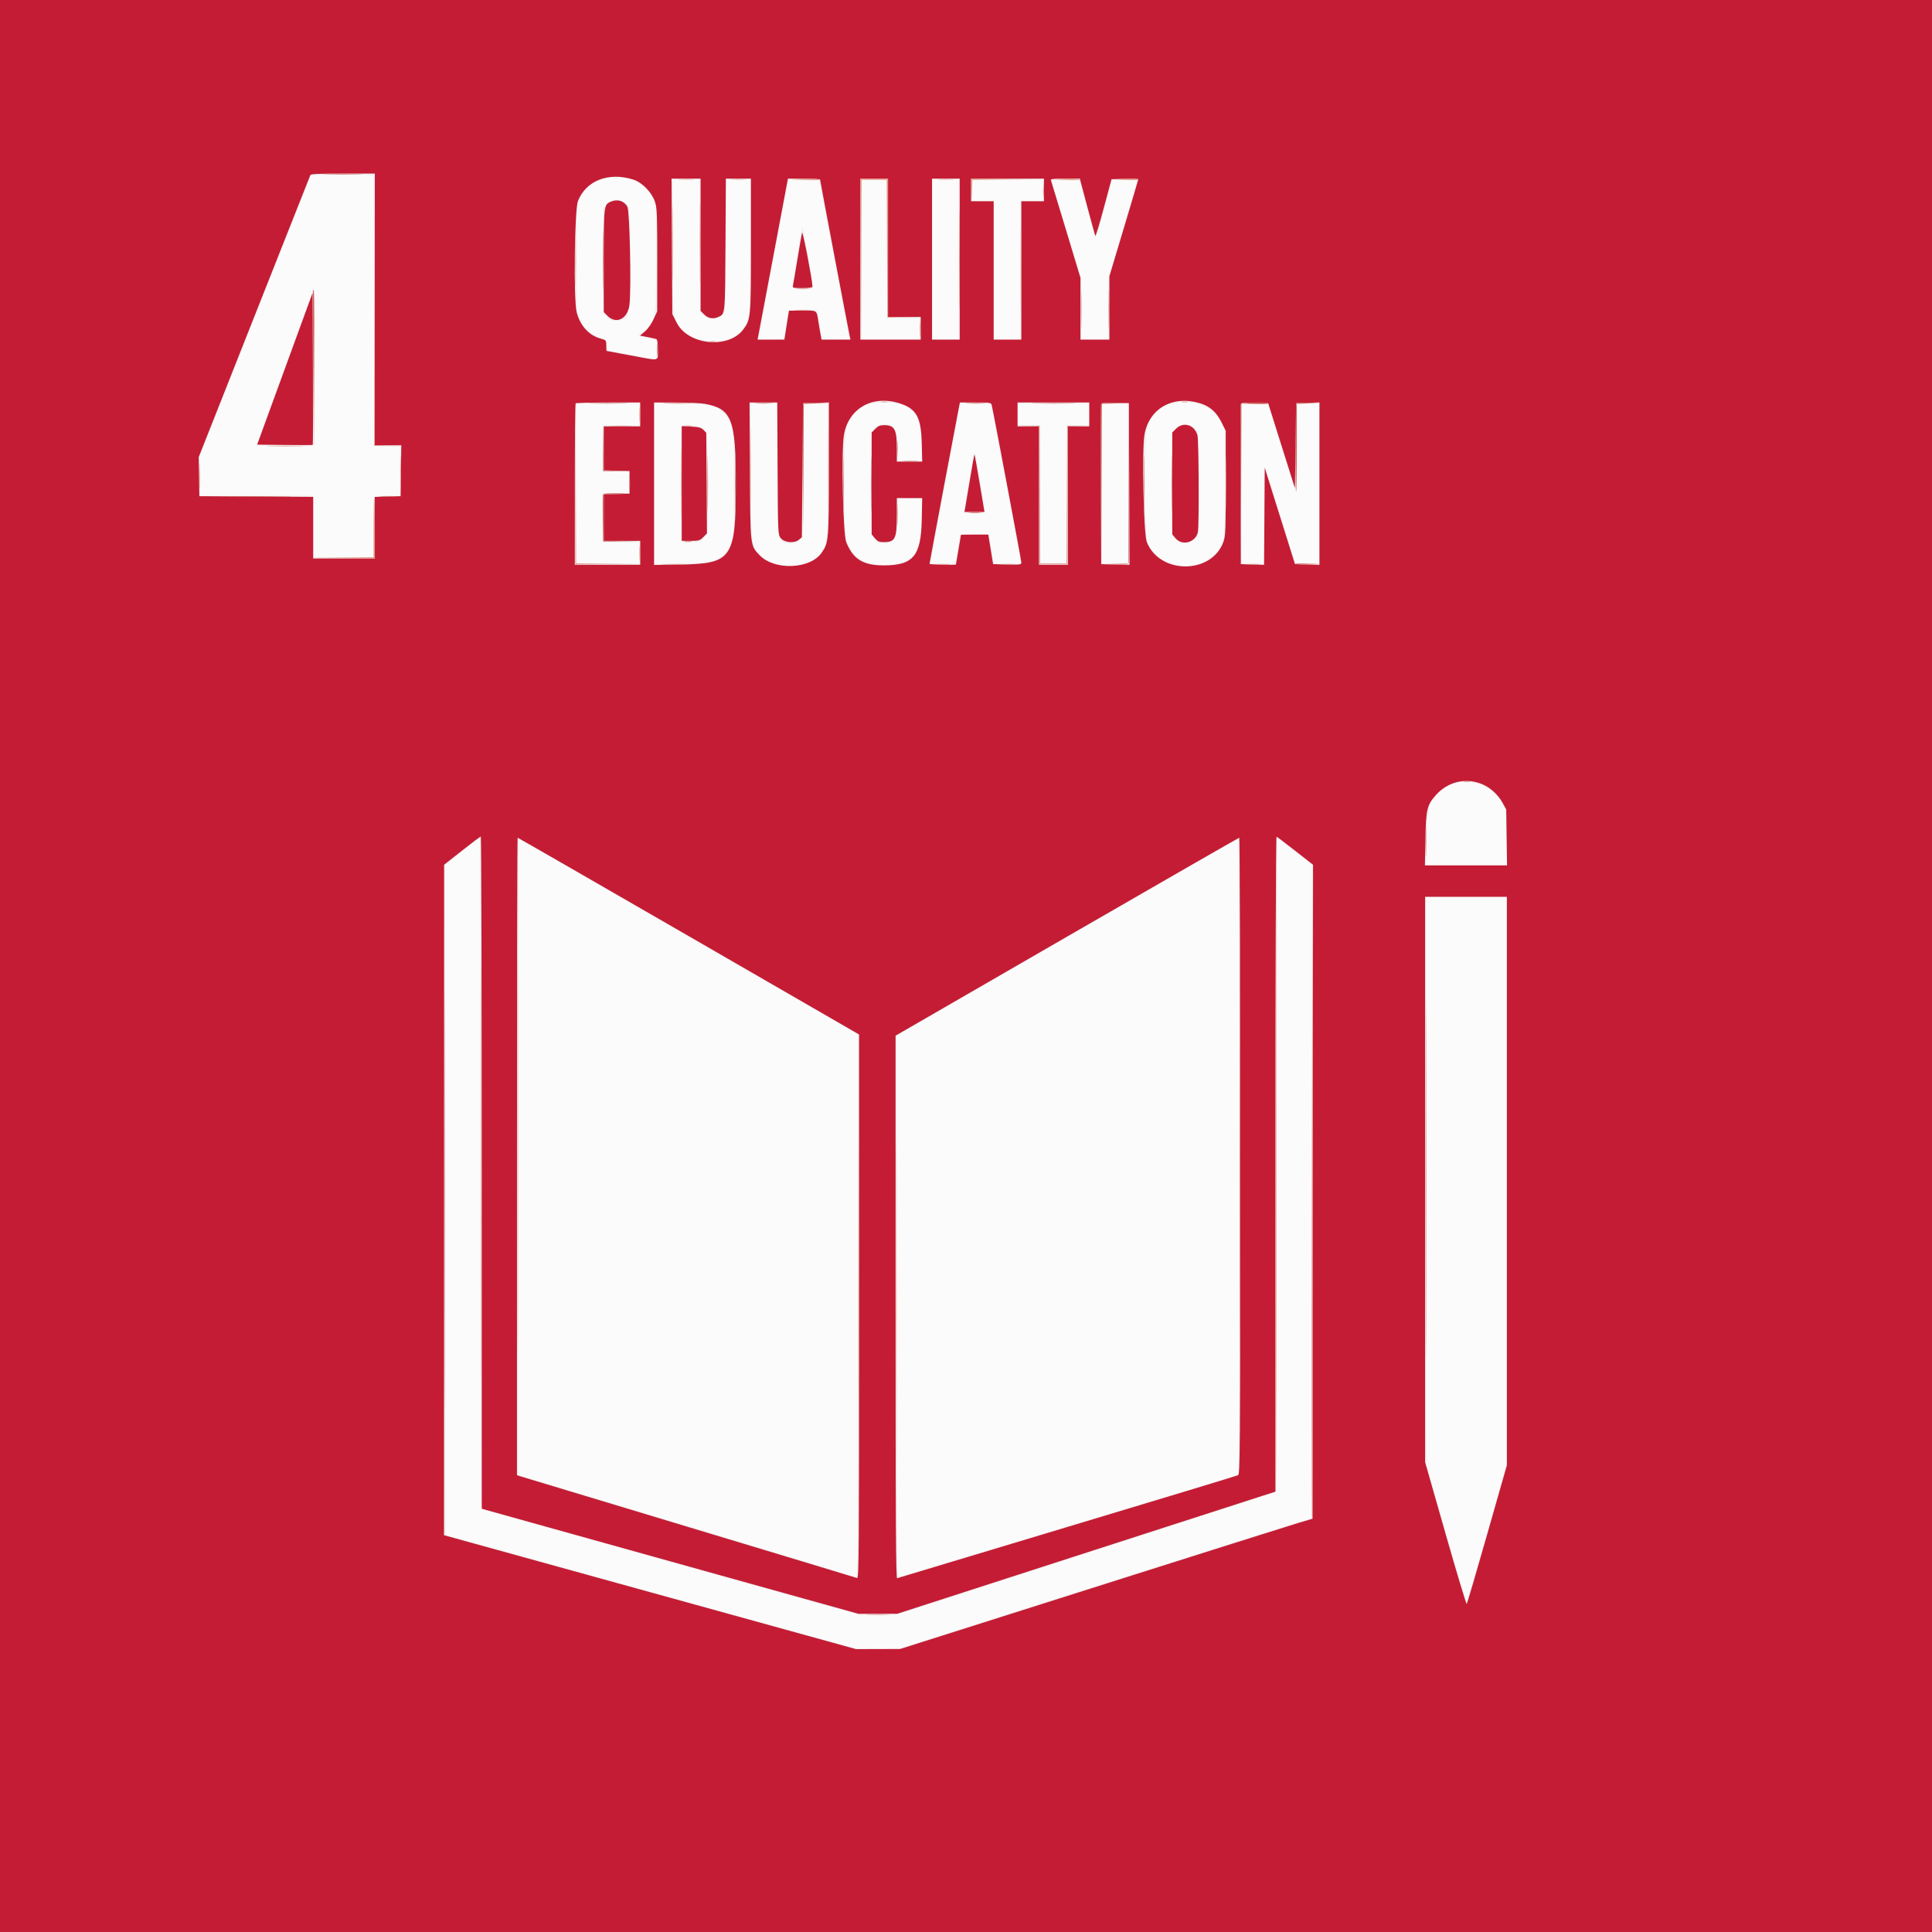
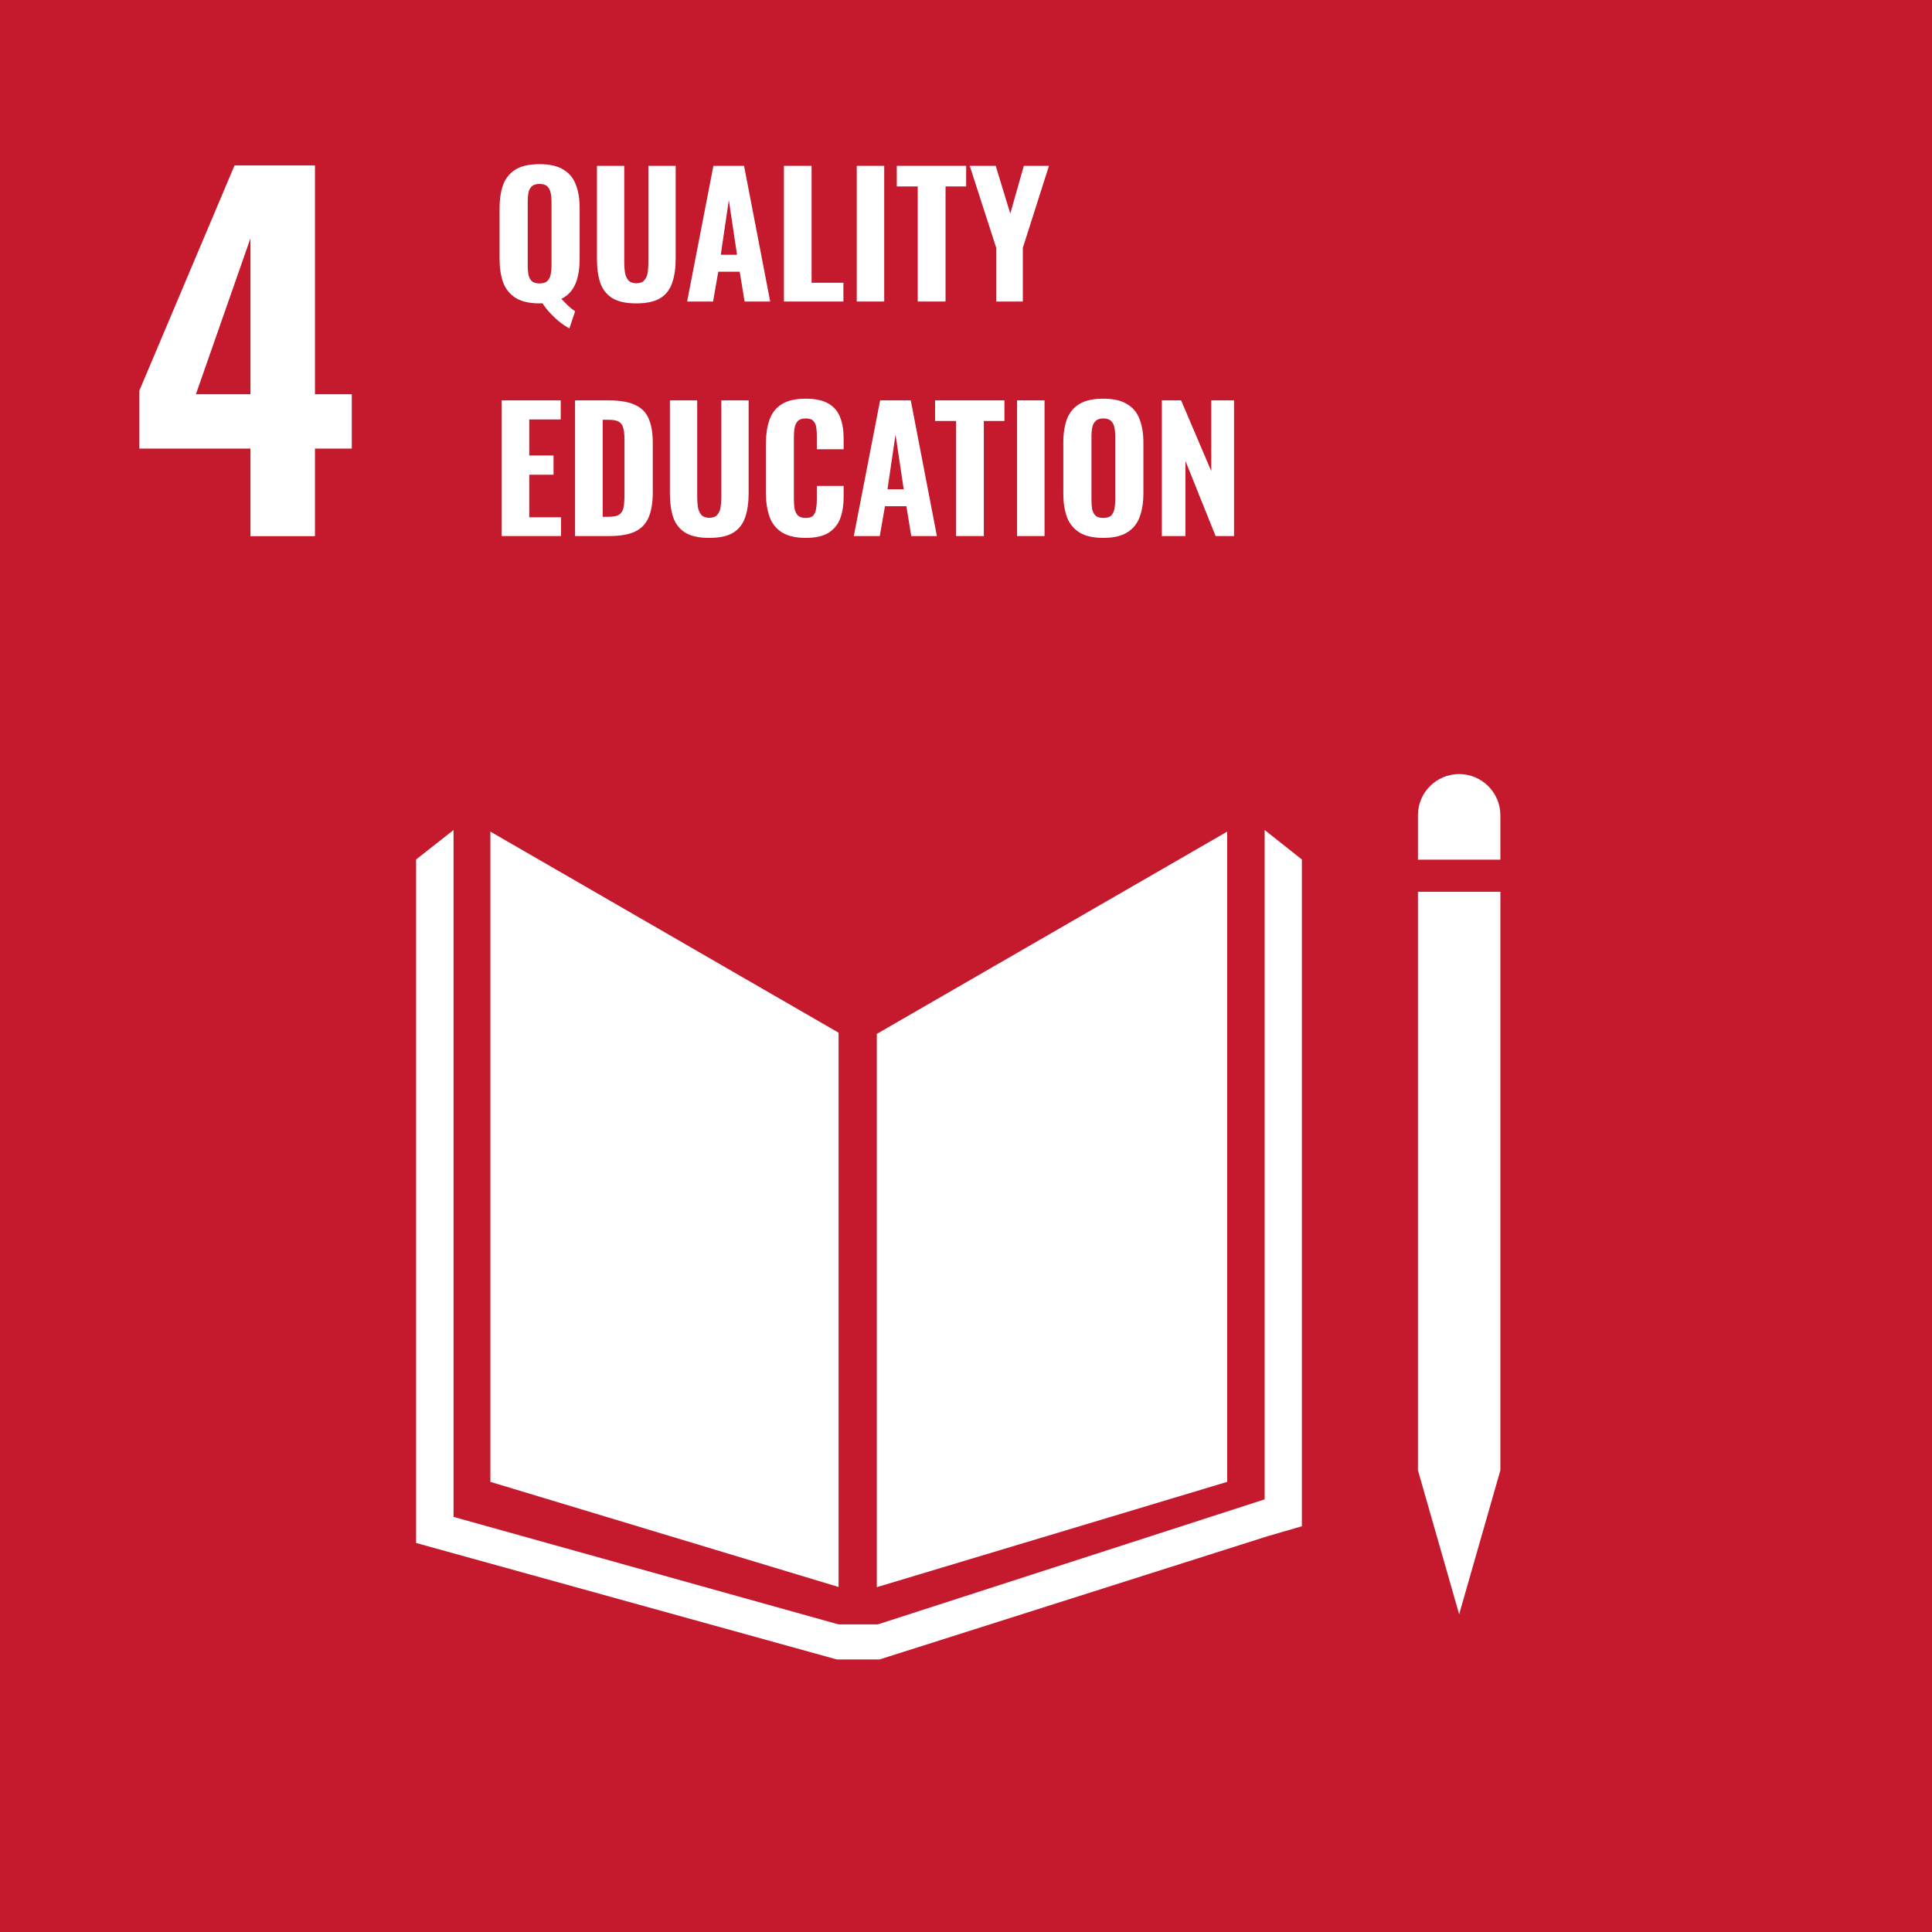
- <svg xmlns="http://www.w3.org/2000/svg" id="svg" version="1.1" width="400" height="400" viewBox="0, 0, 400,400">
-   <g id="svgg">
-     <path id="path0" d="M52.902 65.299 L 41.397 94.401 41.402 98.503 L 41.406 102.604 53.125 102.604 L 64.844 102.604 64.844 108.984 L 64.844 115.365 71.089 115.365 L 77.334 115.365 77.404 109.049 L 77.474 102.734 80.143 102.660 L 82.813 102.586 82.813 97.526 L 82.813 92.466 80.143 92.392 L 77.474 92.318 77.408 64.258 L 77.341 36.198 70.875 36.198 L 64.408 36.198 52.902 65.299 M124.788 37.125 C 122.573 37.722,121.259 38.793,120.263 40.817 L 119.401 42.567 119.401 53.640 L 119.401 64.714 120.023 66.091 C 120.791 67.790,122.581 69.418,124.195 69.887 C 125.347 70.221,125.395 70.276,125.521 71.377 L 125.651 72.519 130.729 73.453 L 135.807 74.386 135.884 72.448 C 135.975 70.154,136.130 70.380,134.223 70.028 C 131.871 69.593,131.834 69.569,132.697 69.034 C 135.701 67.173,135.807 66.647,135.807 53.640 L 135.807 42.567 134.946 40.817 C 133.274 37.421,129.196 35.939,124.788 37.125 M139.323 50.734 C 139.323 65.515,139.349 65.807,140.864 67.898 C 142.959 70.790,149.429 71.541,152.579 69.259 C 155.223 67.344,155.457 65.767,155.464 49.805 L 155.469 37.240 152.871 37.240 L 150.274 37.240 150.202 50.906 L 150.130 64.572 149.408 65.294 C 148.835 65.867,148.447 66.016,147.526 66.016 C 146.606 66.016,146.217 65.867,145.644 65.294 L 144.922 64.572 144.850 50.906 L 144.778 37.240 142.051 37.240 L 139.323 37.240 139.323 50.734 M163.156 37.818 C 163.079 38.144,161.729 45.267,160.156 53.646 C 158.582 62.025,157.226 69.202,157.142 69.596 L 156.990 70.313 159.615 70.313 C 161.058 70.313,162.240 70.225,162.240 70.117 C 162.242 69.862,162.991 65.408,163.160 64.648 C 163.320 63.933,168.893 63.713,169.161 64.411 C 169.234 64.603,169.498 65.980,169.746 67.471 L 170.198 70.182 172.990 70.256 C 175.129 70.313,175.780 70.252,175.776 69.996 C 175.773 69.812,174.387 62.396,172.696 53.516 L 169.622 37.370 166.459 37.297 C 163.352 37.225,163.293 37.234,163.156 37.818 M178.385 53.776 L 178.385 70.313 184.375 70.313 L 190.365 70.313 190.365 68.107 L 190.365 65.901 187.044 65.828 L 183.724 65.755 183.657 51.497 L 183.589 37.240 180.987 37.240 L 178.385 37.240 178.385 53.776 M192.969 53.776 L 192.969 70.313 195.703 70.313 L 198.438 70.313 198.438 53.776 L 198.438 37.240 195.703 37.240 L 192.969 37.240 192.969 53.776 M201.302 39.453 L 201.302 41.667 203.516 41.667 L 205.729 41.667 205.729 55.990 L 205.729 70.313 208.464 70.313 L 211.198 70.313 211.198 55.990 L 211.198 41.667 213.542 41.667 L 215.885 41.667 215.885 39.453 L 215.885 37.240 208.594 37.240 L 201.302 37.240 201.302 39.453 M217.782 37.577 C 217.857 37.772,219.277 42.422,220.938 47.911 L 223.958 57.891 223.958 64.102 L 223.958 70.313 226.693 70.313 L 229.427 70.313 229.427 63.926 L 229.427 57.540 232.422 47.565 C 234.069 42.079,235.417 37.512,235.417 37.415 C 235.417 37.319,234.259 37.240,232.845 37.240 L 230.273 37.240 229.477 40.169 C 227.324 48.096,226.873 49.579,226.729 49.219 C 226.643 49.004,225.883 46.250,225.040 43.099 L 223.508 37.370 220.577 37.296 C 218.189 37.236,217.671 37.288,217.782 37.577 M129.574 42.204 L 130.339 43.002 130.412 53.529 C 130.498 65.811,130.365 66.410,127.552 66.405 C 124.885 66.401,124.693 65.486,124.790 53.207 L 124.870 43.002 125.635 42.204 C 126.734 41.057,128.474 41.057,129.574 42.204 M168.315 59.701 C 168.000 60.230,164.063 59.908,164.063 59.353 C 164.063 58.754,165.789 48.173,166.056 47.135 C 166.165 46.713,166.611 48.768,167.327 52.995 C 167.934 56.576,168.378 59.593,168.315 59.701 M64.985 92.122 C 64.727 92.797,53.033 92.568,53.209 91.893 C 53.289 91.587,55.969 84.177,59.164 75.425 L 64.974 59.513 65.041 75.655 C 65.079 84.533,65.053 91.943,64.985 92.122 M179.441 83.770 C 177.807 84.366,175.973 86.285,175.363 88.036 C 174.632 90.136,174.608 110.059,175.334 112.138 C 176.611 115.794,180.105 117.570,184.734 116.913 C 189.342 116.260,190.619 114.255,190.822 107.357 L 190.947 103.125 188.442 103.125 L 185.938 103.125 185.936 106.315 C 185.934 111.120,185.295 112.500,183.073 112.500 C 180.332 112.500,180.160 111.710,180.258 99.563 C 180.349 88.340,180.333 88.429,182.389 87.908 C 184.795 87.298,185.764 88.555,185.898 92.462 L 185.995 95.313 188.440 95.313 L 190.885 95.313 190.885 92.886 C 190.885 87.701,189.931 85.364,187.240 83.961 C 185.954 83.290,181.082 83.171,179.441 83.770 M242.448 83.577 C 240.052 84.308,238.351 85.900,237.567 88.143 C 236.869 90.140,236.875 110.136,237.574 112.138 C 239.857 118.677,250.526 118.819,253.023 112.345 C 253.478 111.164,253.516 110.232,253.516 100.000 L 253.516 88.932 252.893 87.555 C 251.375 84.196,246.501 82.339,242.448 83.577 M119.271 100.130 L 119.271 116.667 125.781 116.667 L 132.292 116.667 132.292 114.453 L 132.292 112.240 128.516 112.240 L 124.740 112.240 124.740 107.161 L 124.740 102.083 127.474 102.083 L 130.208 102.083 130.208 99.870 L 130.208 97.656 127.474 97.656 L 124.740 97.656 124.740 92.839 L 124.740 88.021 128.516 88.021 L 132.292 88.021 132.292 85.807 L 132.292 83.594 125.781 83.594 L 119.271 83.594 119.271 100.130 M135.417 100.126 L 135.417 116.703 141.081 116.620 C 148.402 116.512,149.609 116.024,151.276 112.500 L 151.953 111.068 151.953 100.130 C 151.953 87.776,151.941 87.694,149.789 85.597 C 148.035 83.888,147.412 83.748,141.081 83.644 L 135.417 83.550 135.417 100.126 M155.469 97.224 C 155.469 111.807,155.507 112.295,156.793 114.172 C 159.227 117.723,166.816 118.098,169.634 114.806 C 171.340 112.812,171.354 112.670,171.354 97.366 L 171.354 83.594 168.880 83.594 L 166.406 83.594 166.406 96.901 C 166.406 112.429,166.394 112.500,163.677 112.500 C 160.908 112.500,160.938 112.667,160.938 97.018 L 160.938 83.594 158.203 83.594 L 155.469 83.594 155.469 97.224 M195.761 99.936 C 194.074 108.923,192.697 116.364,192.701 116.471 C 192.705 116.579,193.859 116.667,195.265 116.667 L 197.821 116.667 198.292 113.664 L 198.763 110.661 201.783 110.734 L 204.804 110.807 204.977 111.849 C 205.072 112.422,205.290 113.740,205.463 114.779 L 205.776 116.667 208.635 116.667 C 211.235 116.667,211.481 116.625,211.359 116.211 C 211.207 115.696,205.208 84.065,205.208 83.778 C 205.208 83.677,203.773 83.594,202.018 83.594 L 198.828 83.595 195.761 99.936 M210.677 85.807 L 210.677 88.021 213.021 88.021 L 215.365 88.021 215.365 102.344 L 215.365 116.667 218.099 116.667 L 220.833 116.667 220.833 102.344 L 220.833 88.021 223.177 88.021 L 225.521 88.021 225.521 85.807 L 225.521 83.594 218.099 83.594 L 210.677 83.594 210.677 85.807 M228.125 100.130 L 228.125 116.667 230.859 116.667 L 233.594 116.667 233.594 100.130 L 233.594 83.594 230.859 83.594 L 228.125 83.594 228.125 100.130 M257.031 100.130 L 257.031 116.667 259.372 116.667 L 261.713 116.667 261.781 106.523 L 261.849 96.380 263.785 102.552 C 264.849 105.947,266.289 110.511,266.984 112.695 L 268.247 116.667 270.712 116.667 L 273.177 116.667 273.177 100.130 L 273.177 83.594 270.833 83.594 L 268.490 83.594 268.490 92.882 C 268.490 97.990,268.432 102.113,268.362 102.043 C 268.247 101.927,262.500 83.944,262.500 83.698 C 262.500 83.641,261.270 83.594,259.766 83.594 L 257.031 83.594 257.031 100.130 M247.370 88.658 L 248.047 89.335 248.047 100.157 L 248.047 110.980 247.196 111.740 C 245.682 113.094,243.586 112.636,242.811 110.782 C 242.206 109.333,242.287 90.557,242.904 89.327 C 243.760 87.620,245.997 87.285,247.370 88.658 M144.940 88.402 C 146.566 89.082,146.615 89.420,146.615 100.130 C 146.615 112.131,146.535 112.373,142.633 112.187 L 141.016 112.109 140.948 100.391 C 140.910 93.945,140.936 88.525,141.005 88.346 C 141.180 87.890,143.804 87.927,144.940 88.402 M202.981 99.789 C 203.490 102.895,203.906 105.619,203.906 105.843 C 203.906 106.180,203.523 106.250,201.664 106.250 C 199.473 106.250,199.426 106.237,199.559 105.664 C 199.635 105.342,200.138 102.392,200.678 99.110 C 201.310 95.266,201.730 93.320,201.858 93.641 C 201.967 93.916,202.472 96.682,202.981 99.789 M300.104 162.603 C 296.299 164.375,295.466 166.289,295.359 173.503 L 295.276 179.167 303.650 179.167 L 312.024 179.167 311.936 173.633 C 311.850 168.182,311.838 168.077,311.120 166.614 C 309.151 162.606,304.071 160.756,300.104 162.603 M95.775 176.220 L 92.200 179.036 92.259 248.417 L 92.318 317.797 134.896 329.592 L 177.474 341.388 181.674 341.397 L 185.874 341.406 224.773 329.056 C 246.167 322.264,265.430 316.183,267.578 315.542 L 271.484 314.378 271.540 246.707 L 271.595 179.036 268.024 176.229 L 264.453 173.422 264.323 241.174 L 264.193 308.926 224.870 321.642 L 185.547 334.357 181.793 334.366 L 178.039 334.375 139.215 323.536 C 117.861 317.575,100.186 312.590,99.935 312.460 C 99.504 312.234,99.477 308.586,99.415 242.813 L 99.349 173.404 95.775 176.220 M107.292 239.509 L 107.292 305.363 142.122 315.868 C 161.279 321.646,177.100 326.428,177.279 326.495 C 177.538 326.593,177.604 315.268,177.604 270.405 L 177.604 214.192 142.664 194.010 C 123.446 182.910,107.626 173.789,107.507 173.741 C 107.389 173.694,107.292 203.289,107.292 239.509 M220.898 194.081 L 185.677 214.438 185.677 270.528 C 185.677 315.287,185.743 326.595,186.003 326.504 C 186.182 326.442,202.117 321.654,221.416 315.865 L 256.503 305.339 256.507 239.518 C 256.509 203.317,256.423 173.704,256.315 173.711 C 256.208 173.718,240.270 182.885,220.898 194.081 M295.318 244.466 L 295.324 303.255 299.445 317.554 C 301.711 325.418,303.627 331.746,303.704 331.616 C 303.780 331.486,305.673 324.965,307.911 317.125 L 311.979 302.870 311.979 244.274 L 311.979 185.677 303.646 185.677 L 295.313 185.677 295.318 244.466 " stroke="none" fill="#fbfbfb" fill-rule="evenodd" />
-     <path id="path1" d="M0.000 200.000 L 0.000 400.000 200.000 400.000 L 400.000 400.000 400.000 200.000 L 400.000 0.000 200.000 0.000 L 0.000 0.000 0.000 200.000 M77.604 64.063 L 77.604 92.188 80.344 92.188 L 83.084 92.188 83.013 97.461 L 82.943 102.734 80.273 102.809 L 77.604 102.883 77.604 109.254 L 77.604 115.625 71.224 115.625 L 64.844 115.625 64.844 109.247 L 64.844 102.870 53.060 102.802 L 41.276 102.734 41.205 98.692 L 41.133 94.649 52.623 65.619 C 58.942 49.652,64.173 36.442,64.246 36.263 C 64.347 36.015,65.946 35.938,70.991 35.938 L 77.604 35.938 77.604 64.063 M131.111 37.172 C 132.898 37.735,134.907 39.763,135.572 41.675 C 136.028 42.985,136.068 43.953,136.068 53.776 L 136.068 64.453 135.309 66.097 C 134.855 67.080,134.139 68.092,133.530 68.614 L 132.511 69.486 134.029 69.784 C 134.864 69.949,135.693 70.131,135.872 70.189 C 136.097 70.263,136.198 70.945,136.198 72.388 C 136.198 74.892,136.813 74.765,130.469 73.568 C 127.819 73.067,125.622 72.658,125.586 72.657 C 125.550 72.657,125.521 72.153,125.521 71.538 C 125.521 70.443,125.498 70.415,124.413 70.124 C 121.949 69.465,120.115 67.461,119.395 64.643 C 118.722 62.008,118.944 43.371,119.671 41.567 C 121.363 37.362,126.031 35.569,131.111 37.172 M145.052 50.671 L 145.052 64.363 145.813 65.124 C 146.629 65.940,147.663 66.109,148.765 65.606 C 150.149 64.976,150.124 65.234,150.206 50.586 L 150.282 36.979 152.875 36.979 L 155.469 36.979 155.469 50.734 C 155.469 65.800,155.445 66.063,153.928 68.158 C 150.916 72.316,142.490 71.502,140.107 66.823 L 139.193 65.028 139.115 51.003 L 139.037 36.979 142.045 36.979 L 145.052 36.979 145.052 50.671 M169.792 37.189 C 169.792 37.393,175.617 68.158,175.928 69.596 L 176.083 70.313 173.088 70.313 L 170.093 70.313 169.951 69.596 C 169.873 69.202,169.685 68.118,169.534 67.188 C 169.017 64.006,169.390 64.323,166.172 64.323 L 163.344 64.323 162.874 67.318 L 162.404 70.313 159.624 70.313 L 156.844 70.313 157.425 67.253 C 157.745 65.570,159.160 58.070,160.569 50.586 L 163.132 36.979 166.462 36.979 C 168.293 36.979,169.792 37.074,169.792 37.189 M183.854 51.302 L 183.854 65.625 187.240 65.625 L 190.625 65.625 190.625 67.969 L 190.625 70.313 184.375 70.313 L 178.125 70.313 178.125 53.646 L 178.125 36.979 180.990 36.979 L 183.854 36.979 183.854 51.302 M198.698 53.646 L 198.698 70.313 195.833 70.313 L 192.969 70.313 192.969 53.646 L 192.969 36.979 195.833 36.979 L 198.698 36.979 198.698 53.646 M216.146 39.323 L 216.146 41.667 213.802 41.667 L 211.458 41.667 211.458 55.990 L 211.458 70.313 208.594 70.313 L 205.729 70.313 205.729 55.990 L 205.729 41.667 203.385 41.667 L 201.042 41.667 201.042 39.323 L 201.042 36.979 208.594 36.979 L 216.146 36.979 216.146 39.323 M225.106 42.774 C 225.953 45.960,226.706 48.678,226.781 48.814 C 226.855 48.949,227.639 46.371,228.522 43.085 L 230.127 37.109 232.902 37.035 C 234.428 36.995,235.677 37.027,235.677 37.107 C 235.677 37.187,234.329 41.741,232.682 47.227 L 229.688 57.201 229.688 63.757 L 229.688 70.313 226.693 70.313 L 223.698 70.313 223.698 63.921 L 223.698 57.529 220.693 47.580 C 219.040 42.107,217.637 37.484,217.576 37.305 C 217.491 37.056,218.189 36.979,220.516 36.979 L 223.568 36.980 225.106 42.774 M126.426 41.770 C 125.026 42.380,125.000 42.601,125.000 54.069 L 125.000 64.623 125.761 65.385 C 127.618 67.241,130.019 65.989,130.333 63.001 C 130.718 59.327,130.376 43.688,129.891 42.802 C 129.217 41.571,127.830 41.158,126.426 41.770 M166.057 48.177 C 165.965 48.535,165.536 50.996,165.104 53.646 C 164.672 56.296,164.259 58.727,164.186 59.049 C 164.056 59.619,164.109 59.635,166.141 59.635 C 167.647 59.635,168.225 59.545,168.213 59.310 C 168.131 57.666,166.191 47.652,166.057 48.177 M58.978 76.358 L 53.242 92.057 58.951 92.127 C 62.091 92.166,64.702 92.155,64.754 92.104 C 64.806 92.052,64.818 84.956,64.781 76.334 L 64.714 60.659 58.978 76.358 M186.052 83.446 C 189.704 84.545,190.704 86.275,190.839 91.732 L 190.933 95.573 188.305 95.573 L 185.677 95.573 185.677 92.855 C 185.677 88.908,185.219 88.045,183.118 88.029 C 182.214 88.022,181.841 88.171,181.230 88.782 L 180.469 89.543 180.469 100.090 L 180.469 110.637 181.143 111.438 C 181.711 112.113,182.001 112.240,182.983 112.240 C 185.343 112.240,185.677 111.540,185.677 106.602 L 185.677 103.125 188.303 103.125 L 190.928 103.125 190.841 107.617 C 190.694 115.132,189.083 117.057,182.943 117.057 C 178.681 117.057,176.607 115.766,175.199 112.240 C 174.533 110.570,174.161 93.713,174.712 90.167 C 175.567 84.669,180.467 81.765,186.052 83.446 M248.379 83.470 C 250.455 84.087,251.811 85.264,252.865 87.363 L 253.776 89.180 253.776 99.994 C 253.776 109.699,253.728 110.944,253.312 112.138 C 250.939 118.935,240.152 119.004,237.435 112.240 C 236.766 110.574,236.393 93.052,236.960 89.929 C 237.935 84.559,242.793 81.811,248.379 83.470 M132.552 85.807 L 132.552 88.281 128.776 88.281 L 125.000 88.281 125.000 92.829 L 125.000 97.378 127.669 97.452 L 130.339 97.526 130.339 99.870 L 130.339 102.214 127.669 102.288 L 125.000 102.362 125.000 107.171 L 125.000 111.979 128.776 111.979 L 132.552 111.979 132.552 114.453 L 132.552 116.927 125.781 116.927 L 119.010 116.927 119.010 100.304 C 119.010 91.161,119.089 83.602,119.184 83.507 C 119.280 83.411,122.326 83.333,125.955 83.333 L 132.552 83.333 132.552 85.807 M145.973 83.617 C 151.510 84.641,152.344 86.802,152.344 100.130 C 152.344 115.580,151.576 116.710,140.951 116.882 L 135.417 116.972 135.417 100.153 L 135.417 83.333 139.926 83.333 C 142.406 83.333,145.127 83.461,145.973 83.617 M160.994 96.986 C 161.066 110.394,161.078 110.653,161.615 111.374 C 162.337 112.345,164.400 112.552,165.386 111.754 L 166.016 111.244 166.146 97.354 L 166.276 83.464 168.945 83.389 L 171.615 83.315 171.611 96.931 C 171.608 111.799,171.558 112.386,170.116 114.447 C 167.714 117.881,160.302 118.161,157.241 114.933 C 155.316 112.903,155.347 113.181,155.263 97.461 L 155.187 83.333 158.054 83.333 L 160.920 83.333 160.994 96.986 M205.339 83.919 C 205.715 85.480,211.458 116.010,211.458 116.445 C 211.458 116.912,211.268 116.939,208.532 116.871 L 205.606 116.797 205.110 113.737 L 204.615 110.677 201.787 110.677 C 200.231 110.677,198.958 110.706,198.957 110.742 C 198.956 110.778,198.722 112.155,198.438 113.802 C 198.153 115.449,197.919 116.826,197.918 116.862 C 197.914 117.032,192.448 116.902,192.449 116.732 C 192.449 116.545,198.274 85.541,198.588 84.049 L 198.739 83.333 201.969 83.333 C 205.103 83.333,205.203 83.351,205.339 83.919 M225.521 85.807 L 225.521 88.281 223.307 88.281 L 221.094 88.281 221.094 102.604 L 221.094 116.927 218.099 116.927 L 215.104 116.927 215.104 102.604 L 215.104 88.281 212.891 88.281 L 210.677 88.281 210.677 85.807 L 210.677 83.333 218.099 83.333 L 225.521 83.333 225.521 85.807 M233.791 100.204 L 233.858 116.944 230.926 116.871 L 227.995 116.797 227.927 100.391 C 227.890 91.367,227.917 83.834,227.988 83.650 C 228.083 83.400,228.822 83.334,230.920 83.390 L 233.724 83.464 233.791 100.204 M265.329 92.258 L 268.099 101.052 268.229 92.258 L 268.359 83.464 270.768 83.389 L 273.177 83.314 273.177 100.130 L 273.177 116.946 270.643 116.871 L 268.110 116.797 264.979 106.828 L 261.849 96.859 261.781 106.903 L 261.713 116.947 259.307 116.872 L 256.901 116.797 256.834 100.391 C 256.796 91.367,256.824 83.834,256.894 83.650 C 256.989 83.400,257.721 83.334,259.790 83.390 L 262.559 83.464 265.329 92.258 M243.470 88.782 L 242.708 89.543 242.708 100.090 L 242.708 110.637 243.383 111.438 C 244.778 113.097,247.579 112.300,248.015 110.120 C 248.282 108.787,248.200 91.092,247.923 90.126 C 247.294 87.932,245.009 87.242,243.470 88.782 M141.146 100.102 L 141.146 111.979 142.989 111.979 C 144.683 111.979,144.894 111.917,145.602 111.209 L 146.371 110.440 146.298 100.018 L 146.224 89.597 145.636 89.009 C 145.154 88.528,144.695 88.404,143.097 88.323 L 141.146 88.224 141.146 100.102 M200.812 99.296 C 200.339 102.190,199.889 104.880,199.813 105.273 L 199.674 105.990 201.749 105.990 L 203.823 105.990 202.837 100.101 C 202.295 96.862,201.811 94.172,201.762 94.123 C 201.713 94.074,201.285 96.402,200.812 99.296 M306.604 162.248 C 308.406 162.923,310.092 164.405,311.076 166.183 L 311.849 167.578 311.932 173.372 L 312.015 179.167 303.511 179.167 L 295.007 179.167 295.114 173.763 C 295.239 167.511,295.442 166.666,297.325 164.572 C 299.741 161.886,303.271 161.001,306.604 162.248 M99.743 242.773 L 99.746 312.370 138.740 323.247 L 177.734 334.123 181.747 334.119 L 185.760 334.115 222.112 322.365 C 242.105 315.903,259.723 310.215,261.263 309.726 L 264.063 308.836 264.063 240.985 C 264.063 201.214,264.159 173.170,264.295 173.220 C 264.423 173.268,266.177 174.596,268.192 176.172 L 271.856 179.036 271.800 246.738 L 271.745 314.439 268.750 315.327 C 267.103 315.816,247.892 321.883,226.059 328.811 L 186.362 341.406 181.788 341.418 L 177.214 341.430 134.570 329.640 L 91.927 317.850 91.937 248.443 L 91.947 179.036 95.648 176.118 C 97.684 174.512,99.437 173.194,99.544 173.188 C 99.652 173.182,99.741 204.495,99.743 242.773 M142.586 193.807 L 177.865 214.177 177.865 270.528 C 177.865 321.756,177.827 326.864,177.454 326.721 C 177.227 326.634,161.671 321.929,142.883 316.266 C 124.096 310.602,108.343 305.847,107.878 305.698 L 107.031 305.428 107.031 239.433 C 107.031 203.135,107.093 173.438,107.169 173.438 C 107.245 173.438,123.183 182.604,142.586 193.807 M256.771 239.314 C 256.771 301.788,256.747 305.202,256.315 305.430 C 256.064 305.561,240.156 310.387,220.964 316.153 C 201.771 321.919,185.921 326.691,185.742 326.757 C 185.482 326.854,185.417 315.524,185.417 270.649 L 185.417 214.420 220.898 193.929 C 240.413 182.660,256.468 173.439,256.576 173.438 C 256.683 173.438,256.771 203.082,256.771 239.314 M311.979 244.534 L 311.979 303.391 307.914 317.646 C 305.678 325.486,303.768 331.988,303.670 332.095 C 303.572 332.202,301.593 325.637,299.272 317.507 L 295.052 302.724 295.052 244.201 L 295.052 185.677 303.516 185.677 L 311.979 185.677 311.979 244.534 " stroke="none" fill="#c41c34" fill-rule="evenodd" />
-     <path id="path2" d="M139.183 50.260 C 139.183 57.493,139.217 60.452,139.258 56.836 C 139.298 53.219,139.298 47.301,139.258 43.685 C 139.217 40.068,139.183 43.027,139.183 50.260 M198.560 53.776 C 198.560 62.943,198.593 66.655,198.633 62.025 C 198.673 57.396,198.673 49.896,198.633 45.359 C 198.593 40.822,198.560 44.609,198.560 53.776 M215.978 39.453 C 215.977 40.742,216.021 41.302,216.076 40.698 C 216.130 40.094,216.131 39.039,216.077 38.354 C 216.023 37.670,215.979 38.164,215.978 39.453 M119.128 53.646 C 119.128 58.730,119.163 60.811,119.205 58.268 C 119.248 55.726,119.248 51.566,119.205 49.023 C 119.163 46.481,119.128 48.561,119.128 53.646 M136.055 53.646 C 136.055 58.730,136.090 60.811,136.132 58.268 C 136.175 55.726,136.175 51.566,136.132 49.023 C 136.090 46.481,136.055 48.561,136.055 53.646 M223.811 64.063 C 223.811 67.572,223.847 69.007,223.892 67.253 C 223.938 65.498,223.938 62.627,223.892 60.872 C 223.847 59.118,223.811 60.553,223.811 64.063 M190.457 68.099 C 190.456 69.388,190.500 69.948,190.555 69.344 C 190.609 68.739,190.610 67.685,190.556 67.000 C 190.502 66.315,190.458 66.810,190.457 68.099 M136.028 72.396 C 136.028 73.613,136.073 74.111,136.128 73.503 C 136.183 72.894,136.183 71.898,136.128 71.289 C 136.073 70.680,136.028 71.178,136.028 72.396 M147.073 70.757 C 147.397 70.819,147.866 70.817,148.115 70.752 C 148.364 70.687,148.099 70.636,147.526 70.639 C 146.953 70.641,146.749 70.695,147.073 70.757 M119.138 100.260 L 119.141 116.797 125.716 116.804 L 132.292 116.811 125.783 116.734 L 119.275 116.658 119.205 100.191 L 119.135 83.724 119.138 100.260 M233.657 100.056 L 233.594 116.649 230.794 116.733 L 227.995 116.816 230.802 116.872 C 232.851 116.912,233.644 116.839,233.735 116.602 C 233.803 116.423,233.828 108.893,233.789 99.870 L 233.720 83.464 233.657 100.056 M126.758 88.214 C 127.796 88.264,129.495 88.264,130.534 88.214 C 131.572 88.165,130.723 88.124,128.646 88.124 C 126.569 88.124,125.719 88.165,126.758 88.214 M141.732 88.207 C 142.126 88.267,142.770 88.267,143.164 88.207 C 143.558 88.148,143.236 88.099,142.448 88.099 C 141.660 88.099,141.338 88.148,141.732 88.207 M212.823 88.209 L 215.100 88.301 215.167 102.549 L 215.234 116.797 218.099 116.797 L 220.964 116.797 221.031 102.549 L 221.098 88.301 223.244 88.211 L 225.391 88.121 223.177 88.136 L 220.964 88.151 220.896 102.409 L 220.829 116.667 218.099 116.667 L 215.369 116.667 215.302 102.409 L 215.234 88.151 212.891 88.134 L 210.547 88.117 212.823 88.209 M82.922 97.526 C 82.922 100.391,82.960 101.598,83.006 100.209 C 83.053 98.820,83.053 96.477,83.007 95.001 C 82.960 93.525,82.922 94.661,82.922 97.526 M41.251 98.568 C 41.252 100.859,41.291 101.762,41.340 100.574 C 41.388 99.385,41.388 97.510,41.339 96.407 C 41.290 95.304,41.251 96.276,41.251 98.568 M187.183 95.505 C 187.940 95.558,189.112 95.557,189.787 95.504 C 190.463 95.450,189.844 95.407,188.411 95.408 C 186.979 95.408,186.426 95.452,187.183 95.505 M130.301 99.870 C 130.300 101.159,130.344 101.719,130.399 101.115 C 130.453 100.510,130.454 99.456,130.400 98.771 C 130.346 98.086,130.302 98.581,130.301 99.870 M268.199 116.742 C 268.313 116.855,269.509 116.913,270.857 116.871 L 273.307 116.793 270.650 116.665 C 269.188 116.594,268.086 116.629,268.199 116.742 M137.552 116.860 C 138.798 116.908,140.907 116.908,142.239 116.861 C 143.572 116.814,142.552 116.775,139.974 116.774 C 137.396 116.774,136.306 116.813,137.552 116.860 M193.954 116.859 C 194.711 116.912,195.883 116.911,196.558 116.858 C 197.234 116.804,196.615 116.761,195.182 116.762 C 193.750 116.762,193.197 116.806,193.954 116.859 M207.096 116.859 C 207.920 116.911,209.268 116.911,210.091 116.859 C 210.915 116.807,210.241 116.765,208.594 116.765 C 206.947 116.765,206.273 116.807,207.096 116.859 M258.138 116.858 C 258.818 116.912,259.932 116.912,260.612 116.858 C 261.292 116.804,260.736 116.761,259.375 116.761 C 258.014 116.761,257.458 116.804,258.138 116.858 M92.055 248.438 C 92.055 286.608,92.086 302.223,92.122 283.138 C 92.159 264.053,92.159 232.822,92.122 213.737 C 92.086 194.652,92.055 210.267,92.055 248.438 M271.615 246.797 C 271.543 284.065,271.572 314.469,271.680 314.361 C 271.788 314.254,271.846 283.762,271.810 246.601 L 271.745 179.036 271.615 246.797 M177.732 270.443 C 177.732 301.380,177.762 313.998,177.799 298.482 C 177.837 282.966,177.837 257.653,177.799 242.232 C 177.762 226.810,177.732 239.505,177.732 270.443 M179.753 334.308 C 180.863 334.357,182.679 334.357,183.789 334.308 C 184.899 334.259,183.991 334.219,181.771 334.219 C 179.551 334.219,178.643 334.259,179.753 334.308 " stroke="none" fill="#dc8c84" fill-rule="evenodd" />
-     <path id="path3" d="M67.498 36.132 C 69.315 36.177,72.362 36.177,74.268 36.132 C 76.175 36.088,74.688 36.051,70.964 36.051 C 67.240 36.051,65.680 36.087,67.498 36.132 M144.913 50.260 C 144.913 57.637,144.946 60.654,144.987 56.966 C 145.028 53.278,145.028 47.243,144.987 43.555 C 144.946 39.867,144.913 42.884,144.913 50.260 M124.858 53.906 C 124.858 59.421,124.892 61.676,124.935 58.919 C 124.977 56.162,124.977 51.650,124.935 48.893 C 124.892 46.136,124.858 48.392,124.858 53.906 M229.540 63.932 C 229.540 67.513,229.577 69.014,229.621 67.268 C 229.666 65.522,229.667 62.592,229.622 60.757 C 229.577 58.923,229.540 60.352,229.540 63.932 M64.807 60.221 C 64.755 60.400,64.773 67.695,64.847 76.432 L 64.980 92.318 65.042 76.107 C 65.099 61.164,65.072 59.293,64.807 60.221 M122.446 83.528 C 124.263 83.573,127.310 83.573,129.216 83.528 C 131.123 83.484,129.635 83.447,125.911 83.447 C 122.188 83.447,120.628 83.483,122.446 83.528 M137.839 83.528 C 139.243 83.575,141.470 83.574,142.787 83.527 C 144.104 83.480,142.956 83.442,140.234 83.442 C 137.513 83.442,136.435 83.481,137.839 83.528 M156.576 83.526 C 157.399 83.577,158.747 83.577,159.570 83.526 C 160.394 83.474,159.720 83.432,158.073 83.432 C 156.426 83.432,155.752 83.474,156.576 83.526 M166.265 83.659 C 166.197 83.838,166.172 89.844,166.211 97.005 L 166.281 110.026 166.344 96.819 L 166.406 83.612 169.076 83.528 L 171.745 83.443 169.067 83.388 C 167.123 83.348,166.356 83.423,166.265 83.659 M200.336 83.527 C 201.309 83.577,202.833 83.577,203.722 83.526 C 204.611 83.475,203.815 83.434,201.953 83.435 C 200.091 83.435,199.364 83.476,200.336 83.527 M214.404 83.528 C 216.525 83.572,219.924 83.572,221.956 83.528 C 223.988 83.484,222.253 83.448,218.099 83.448 C 213.945 83.448,212.283 83.484,214.404 83.528 M227.984 83.659 C 227.916 83.838,227.891 91.367,227.929 100.391 L 227.999 116.797 228.062 100.204 L 228.125 83.611 230.924 83.528 L 233.724 83.444 230.916 83.389 C 228.868 83.348,228.075 83.421,227.984 83.659 M256.890 83.659 C 256.822 83.838,256.797 91.367,256.836 100.391 L 256.905 116.797 256.968 100.179 L 257.031 83.561 259.872 83.643 C 261.434 83.687,262.658 83.636,262.591 83.529 C 262.371 83.176,257.029 83.298,256.890 83.659 M268.381 83.559 C 268.196 83.858,268.162 101.582,268.346 101.767 C 268.425 101.845,268.490 97.793,268.490 92.762 L 268.490 83.613 270.898 83.527 L 273.307 83.441 270.914 83.387 C 269.597 83.358,268.458 83.435,268.381 83.559 M124.861 92.903 L 124.870 97.526 127.474 97.540 L 130.078 97.553 127.545 97.466 L 125.012 97.378 124.932 92.829 L 124.851 88.281 124.861 92.903 M236.837 100.130 C 236.837 105.430,236.871 107.561,236.914 104.866 C 236.956 102.171,236.956 97.835,236.914 95.230 C 236.871 92.626,236.837 94.831,236.837 100.130 M242.566 100.130 C 242.566 105.430,242.601 107.561,242.643 104.866 C 242.685 102.171,242.685 97.835,242.643 95.230 C 242.600 92.626,242.566 94.831,242.566 100.130 M146.472 100.130 C 146.472 105.286,146.506 107.433,146.549 104.900 C 146.592 102.367,146.592 98.148,146.549 95.525 C 146.507 92.901,146.472 94.974,146.472 100.130 M152.201 100.130 C 152.201 105.286,152.236 107.433,152.278 104.900 C 152.321 102.367,152.321 98.148,152.278 95.525 C 152.236 92.901,152.201 94.974,152.201 100.130 M174.597 100.130 C 174.597 105.286,174.631 107.433,174.674 104.900 C 174.717 102.367,174.717 98.148,174.674 95.525 C 174.632 92.901,174.597 94.974,174.597 100.130 M180.326 100.130 C 180.326 105.286,180.361 107.433,180.403 104.900 C 180.446 102.367,180.446 98.148,180.403 95.525 C 180.361 92.901,180.326 94.974,180.326 100.130 M124.855 102.418 C 124.785 102.601,124.759 104.857,124.798 107.431 L 124.870 112.109 128.776 112.121 L 132.682 112.132 128.841 112.048 L 125.000 111.965 125.000 107.164 L 125.000 102.362 127.669 102.278 L 130.339 102.193 127.661 102.138 C 125.681 102.098,124.950 102.170,124.855 102.418 M47.201 102.799 C 50.459 102.841,55.791 102.841,59.049 102.799 C 62.308 102.758,59.642 102.724,53.125 102.724 C 46.608 102.724,43.942 102.758,47.201 102.799 M78.841 102.796 C 79.593 102.849,80.824 102.849,81.576 102.796 C 82.327 102.744,81.712 102.701,80.208 102.701 C 78.704 102.701,78.089 102.744,78.841 102.796 M200.716 106.180 C 201.325 106.235,202.321 106.235,202.930 106.180 C 203.538 106.125,203.040 106.081,201.823 106.081 C 200.605 106.081,200.107 106.125,200.716 106.180 M141.732 112.166 C 142.126 112.225,142.770 112.225,143.164 112.166 C 143.558 112.106,143.236 112.057,142.448 112.057 C 141.660 112.057,141.338 112.106,141.732 112.166 M295.161 174.219 C 295.161 177.012,295.199 178.154,295.246 176.758 C 295.293 175.361,295.293 173.076,295.246 171.680 C 295.199 170.283,295.161 171.426,295.161 174.219 M256.639 239.323 C 256.639 275.632,256.669 290.485,256.706 272.331 C 256.743 254.176,256.743 224.469,256.706 206.315 C 256.669 188.161,256.639 203.014,256.639 239.323 M295.180 244.401 C 295.180 276.771,295.210 289.974,295.247 273.742 C 295.284 257.510,295.284 231.026,295.247 214.888 C 295.210 198.750,295.180 212.031,295.180 244.401 " stroke="none" fill="#cf645b" fill-rule="evenodd" />
-     <path id="path4" d="M77.472 64.258 L 77.474 92.318 80.078 92.331 L 82.682 92.345 80.144 92.257 L 77.606 92.169 77.538 64.184 L 77.470 36.198 77.472 64.258 M140.700 37.172 C 141.528 37.224,142.817 37.223,143.564 37.171 C 144.311 37.118,143.633 37.076,142.057 37.077 C 140.482 37.077,139.871 37.120,140.700 37.172 M151.497 37.171 C 152.249 37.224,153.480 37.224,154.232 37.171 C 154.984 37.119,154.368 37.076,152.865 37.076 C 151.361 37.076,150.745 37.119,151.497 37.171 M164.193 37.150 C 166.667 37.341,169.734 37.354,169.622 37.174 C 169.555 37.067,168.072 37.000,166.326 37.025 C 164.580 37.050,163.620 37.106,164.193 37.150 M178.188 53.711 L 178.251 70.443 178.320 53.841 L 178.389 37.240 180.989 37.240 L 183.589 37.240 183.657 51.497 L 183.724 65.755 187.045 65.767 L 190.365 65.780 187.110 65.694 L 183.854 65.609 183.854 51.294 L 183.854 36.979 180.990 36.979 L 178.125 36.979 178.188 53.711 M194.345 37.172 C 195.174 37.224,196.463 37.223,197.210 37.171 C 197.957 37.118,197.279 37.076,195.703 37.077 C 194.128 37.077,193.517 37.120,194.345 37.172 M201.095 39.388 L 201.149 41.797 201.236 39.522 L 201.322 37.248 208.669 37.174 L 216.016 37.101 208.529 37.040 L 201.042 36.979 201.095 39.388 M218.490 37.148 C 220.626 37.339,223.641 37.355,223.528 37.174 C 223.461 37.067,222.095 36.999,220.492 37.023 C 218.890 37.047,217.988 37.103,218.490 37.148 M230.990 37.147 C 233.172 37.340,235.678 37.354,235.678 37.174 C 235.677 37.067,234.417 36.999,232.878 37.023 C 231.338 37.047,230.488 37.103,230.990 37.147 M211.320 55.990 C 211.320 63.939,211.353 67.191,211.393 63.216 C 211.433 59.242,211.433 52.738,211.393 48.763 C 211.353 44.788,211.320 48.040,211.320 55.990 M165.039 59.826 C 165.648 59.881,166.644 59.881,167.253 59.826 C 167.861 59.771,167.363 59.726,166.146 59.726 C 164.928 59.726,164.430 59.771,165.039 59.826 M164.648 64.255 C 165.472 64.307,166.820 64.307,167.643 64.255 C 168.467 64.203,167.793 64.161,166.146 64.161 C 164.499 64.161,163.825 64.203,164.648 64.255 M182.487 83.257 C 182.809 83.319,183.337 83.319,183.659 83.257 C 183.981 83.195,183.717 83.144,183.073 83.144 C 182.428 83.144,182.165 83.195,182.487 83.257 M244.727 83.257 C 245.049 83.319,245.576 83.319,245.898 83.257 C 246.221 83.195,245.957 83.144,245.313 83.144 C 244.668 83.144,244.404 83.195,244.727 83.257 M132.384 85.807 C 132.383 87.096,132.427 87.657,132.482 87.052 C 132.537 86.448,132.537 85.393,132.483 84.708 C 132.430 84.024,132.385 84.518,132.384 85.807 M155.329 96.615 C 155.329 103.848,155.363 106.807,155.403 103.190 C 155.444 99.574,155.444 93.656,155.403 90.039 C 155.363 86.423,155.329 89.382,155.329 96.615 M171.475 96.745 C 171.475 104.049,171.508 107.075,171.549 103.469 C 171.590 99.862,171.590 93.886,171.549 90.187 C 171.509 86.489,171.475 89.440,171.475 96.745 M141.005 100.130 C 141.006 106.719,141.039 109.377,141.081 106.037 C 141.122 102.697,141.122 97.306,141.080 94.058 C 141.039 90.809,141.005 93.542,141.005 100.130 M185.772 92.839 C 185.773 94.271,185.817 94.824,185.869 94.067 C 185.922 93.310,185.922 92.138,185.868 91.463 C 185.815 90.787,185.772 91.406,185.772 92.839 M253.763 100.130 C 253.763 105.143,253.798 107.157,253.841 104.606 C 253.883 102.054,253.883 97.952,253.841 95.491 C 253.798 93.030,253.763 95.117,253.763 100.130 M56.069 92.382 C 57.760 92.428,60.456 92.427,62.059 92.382 C 63.662 92.336,62.279 92.299,58.984 92.299 C 55.690 92.299,54.378 92.337,56.069 92.382 M77.344 109.110 L 77.344 115.355 71.029 115.430 L 64.714 115.504 71.159 115.565 L 77.604 115.625 77.604 109.245 C 77.604 105.736,77.546 102.865,77.474 102.865 C 77.402 102.865,77.344 105.675,77.344 109.110 M185.779 106.510 C 185.779 108.444,185.820 109.235,185.870 108.268 C 185.920 107.301,185.920 105.719,185.870 104.753 C 185.820 103.786,185.779 104.577,185.779 106.510 M132.384 114.453 C 132.383 115.742,132.427 116.302,132.482 115.698 C 132.537 115.094,132.537 114.039,132.483 113.354 C 132.430 112.670,132.385 113.164,132.384 114.453 M303.060 161.903 C 303.382 161.965,303.910 161.965,304.232 161.903 C 304.554 161.840,304.290 161.790,303.646 161.790 C 303.001 161.790,302.738 161.840,303.060 161.903 M99.607 242.708 C 99.607 281.022,99.638 296.696,99.674 277.539 C 99.711 258.382,99.711 227.035,99.674 207.878 C 99.638 188.721,99.607 204.395,99.607 242.708 M264.062 241.068 C 263.991 278.479,264.020 309.000,264.128 308.893 C 264.236 308.785,264.294 278.176,264.258 240.872 L 264.193 173.047 264.062 241.068 M107.159 239.453 C 107.159 275.833,107.190 290.755,107.227 272.612 C 107.263 254.469,107.263 224.704,107.227 206.466 C 107.190 188.229,107.159 203.073,107.159 239.453 M185.545 270.573 C 185.545 301.439,185.575 314.066,185.612 298.633 C 185.649 283.200,185.649 257.946,185.612 242.513 C 185.575 227.080,185.545 239.707,185.545 270.573 " stroke="none" fill="#e49c8c" fill-rule="evenodd" />
+ <svg xmlns="http://www.w3.org/2000/svg" width="173" height="173" viewBox="0 0 173 173" fill="none">
+   <g clip-path="url(#clip0_143_5275)">
+     <path d="M0 0H173V173H0V0Z" fill="#C5192D" />
+     <path d="M22.427 48.01V40.166H12.479V34.978L21.001 14.815H28.203V35.299H31.502V40.166H28.203V48.01H22.427ZM17.543 35.299H22.427V21.34L17.543 35.299Z" fill="white" />
+     <path d="M75.09 92.472L43.91 74.466V132.692L75.09 142.105V92.472Z" fill="white" />
+     <path d="M78.513 92.579V142.122L109.89 132.692V74.466L78.513 92.579Z" fill="white" />
+     <path d="M126.969 131.658L130.659 144.547L134.35 131.658V79.85H133.44H132.513H131.551H129.714H128.805H127.896H126.969V131.658Z" fill="white" />
+     <path d="M116.575 76.962L113.242 74.324V134.26L78.602 145.456H76.998H76.677H75.09L40.612 135.829V74.324L37.26 76.962V138.165L74.93 148.594H76.677H76.998H78.763L113.509 137.558L116.575 136.667V76.962Z" fill="white" />
+     <path d="M134.35 73.004C134.35 70.972 132.692 69.314 130.659 69.314C128.627 69.314 126.969 70.954 126.969 73.004V76.98H134.35V73.004Z" fill="white" />
+     <path d="M104.036 48V35.85H105.761L108.461 42.18V35.85H110.501V48H108.851L106.151 41.28V48H104.036Z" fill="white" />
+     <path d="M98.784 48.165C97.894 48.165 97.189 48.005 96.669 47.685C96.149 47.365 95.774 46.91 95.544 46.32C95.324 45.72 95.214 45.005 95.214 44.175V39.645C95.214 38.815 95.324 38.105 95.544 37.515C95.774 36.925 96.149 36.475 96.669 36.165C97.189 35.855 97.894 35.7 98.784 35.7C99.684 35.7 100.394 35.86 100.914 36.18C101.444 36.49 101.819 36.94 102.039 37.53C102.269 38.11 102.384 38.815 102.384 39.645V44.175C102.384 45.005 102.269 45.72 102.039 46.32C101.819 46.91 101.444 47.365 100.914 47.685C100.394 48.005 99.684 48.165 98.784 48.165ZM98.784 46.38C99.104 46.38 99.339 46.31 99.489 46.17C99.639 46.02 99.739 45.825 99.789 45.585C99.839 45.335 99.864 45.07 99.864 44.79V39.045C99.864 38.765 99.839 38.505 99.789 38.265C99.739 38.025 99.639 37.835 99.489 37.695C99.339 37.545 99.104 37.47 98.784 37.47C98.484 37.47 98.259 37.545 98.109 37.695C97.959 37.835 97.859 38.025 97.809 38.265C97.759 38.505 97.734 38.765 97.734 39.045V44.79C97.734 45.07 97.754 45.335 97.794 45.585C97.844 45.825 97.944 46.02 98.094 46.17C98.244 46.31 98.474 46.38 98.784 46.38Z" fill="white" />
+     <path d="M91.073 48V35.85H93.533V48H91.073Z" fill="white" />
+     <path d="M85.606 48V37.695H83.731V35.85H89.941V37.695H88.096V48H85.606Z" fill="white" />
+     <path d="M76.454 48L78.809 35.85H81.554L83.894 48H81.599L81.164 45.33H79.244L78.779 48H76.454ZM79.469 43.815H80.924L80.189 38.91L79.469 43.815Z" fill="white" />
+     <path d="M72.138 48.165C71.238 48.165 70.523 47.995 69.993 47.655C69.473 47.315 69.108 46.845 68.898 46.245C68.688 45.635 68.583 44.93 68.583 44.13V39.765C68.583 38.925 68.688 38.205 68.898 37.605C69.108 36.995 69.473 36.525 69.993 36.195C70.523 35.865 71.238 35.7 72.138 35.7C73.008 35.7 73.688 35.845 74.178 36.135C74.678 36.425 75.028 36.835 75.228 37.365C75.438 37.895 75.543 38.51 75.543 39.21V40.23H73.143V39.09C73.143 38.81 73.128 38.55 73.098 38.31C73.068 38.06 72.983 37.86 72.843 37.71C72.713 37.55 72.483 37.47 72.153 37.47C71.823 37.47 71.583 37.55 71.433 37.71C71.283 37.87 71.188 38.08 71.148 38.34C71.108 38.59 71.088 38.87 71.088 39.18V44.7C71.088 45.04 71.113 45.34 71.163 45.6C71.223 45.85 71.328 46.045 71.478 46.185C71.638 46.315 71.863 46.38 72.153 46.38C72.473 46.38 72.698 46.305 72.828 46.155C72.968 45.995 73.053 45.785 73.083 45.525C73.123 45.265 73.143 44.99 73.143 44.7V43.515H75.543V44.52C75.543 45.23 75.443 45.86 75.243 46.41C75.043 46.95 74.698 47.38 74.208 47.7C73.718 48.01 73.028 48.165 72.138 48.165Z" fill="white" />
+     <path d="M63.511 48.165C62.591 48.165 61.876 48.01 61.366 47.7C60.856 47.38 60.496 46.925 60.286 46.335C60.086 45.735 59.986 45.01 59.986 44.16V35.85H62.431V44.505C62.431 44.805 62.451 45.1 62.491 45.39C62.541 45.68 62.641 45.915 62.791 46.095C62.951 46.275 63.191 46.365 63.511 46.365C63.841 46.365 64.081 46.275 64.231 46.095C64.391 45.915 64.491 45.68 64.531 45.39C64.571 45.1 64.591 44.805 64.591 44.505V35.85H67.036V44.16C67.036 45.01 66.931 45.735 66.721 46.335C66.521 46.925 66.166 47.38 65.656 47.7C65.146 48.01 64.431 48.165 63.511 48.165Z" fill="white" />
+     <path d="M51.492 48V35.85H54.462C55.492 35.85 56.292 35.985 56.862 36.255C57.442 36.515 57.852 36.93 58.092 37.5C58.332 38.06 58.452 38.78 58.452 39.66V44.085C58.452 44.985 58.332 45.725 58.092 46.305C57.852 46.885 57.447 47.315 56.877 47.595C56.317 47.865 55.532 48 54.522 48H51.492ZM53.967 46.275H54.492C54.952 46.275 55.277 46.205 55.467 46.065C55.667 45.915 55.792 45.7 55.842 45.42C55.892 45.13 55.917 44.775 55.917 44.355V39.345C55.917 38.925 55.882 38.59 55.812 38.34C55.752 38.08 55.622 37.89 55.422 37.77C55.232 37.65 54.917 37.59 54.477 37.59H53.967V46.275Z" fill="white" />
+     <path d="M44.915 48V35.85H50.21V37.56H47.39V40.785H49.565V42.51H47.39V46.32H50.24V48H44.915Z" fill="white" />
+     <path d="M89.205 27V22.185L86.835 14.85H89.16L90.465 19.125L91.68 14.85H93.93L91.59 22.185V27H89.205Z" fill="white" />
+     <path d="M82.178 27V16.695H80.303V14.85H86.513V16.695H84.668V27H82.178Z" fill="white" />
+     <path d="M76.718 27V14.85H79.177V27H76.718Z" fill="white" />
+     <path d="M70.198 27V14.85H72.673V25.32H75.523V27H70.198Z" fill="white" />
+     <path d="M61.527 27L63.882 14.85H66.627L68.967 27H66.672L66.237 24.33H64.317L63.852 27H61.527ZM64.542 22.815H65.997L65.262 17.91L64.542 22.815Z" fill="white" />
+     <path d="M56.978 27.165C56.058 27.165 55.343 27.01 54.833 26.7C54.323 26.38 53.963 25.925 53.753 25.335C53.553 24.735 53.453 24.01 53.453 23.16V14.85H55.898V23.505C55.898 23.805 55.918 24.1 55.958 24.39C56.008 24.68 56.108 24.915 56.258 25.095C56.418 25.275 56.658 25.365 56.978 25.365C57.308 25.365 57.548 25.275 57.698 25.095C57.858 24.915 57.958 24.68 57.998 24.39C58.038 24.1 58.058 23.805 58.058 23.505V14.85H60.503V23.16C60.503 24.01 60.398 24.735 60.188 25.335C59.988 25.925 59.633 26.38 59.123 26.7C58.613 27.01 57.898 27.165 56.978 27.165Z" fill="white" />
+     <path d="M50.99 29.4C50.76 29.29 50.495 29.12 50.195 28.89C49.895 28.66 49.6 28.39 49.31 28.08C49.02 27.78 48.775 27.47 48.575 27.15C48.535 27.16 48.49 27.165 48.44 27.165C48.4 27.165 48.355 27.165 48.305 27.165C47.415 27.165 46.71 27.005 46.19 26.685C45.67 26.365 45.295 25.91 45.065 25.32C44.845 24.72 44.735 24.005 44.735 23.175V18.645C44.735 17.815 44.845 17.105 45.065 16.515C45.295 15.925 45.67 15.475 46.19 15.165C46.71 14.855 47.415 14.7 48.305 14.7C49.205 14.7 49.915 14.86 50.435 15.18C50.965 15.49 51.34 15.94 51.56 16.53C51.79 17.11 51.905 17.815 51.905 18.645V23.175C51.905 23.755 51.85 24.28 51.74 24.75C51.64 25.21 51.47 25.61 51.23 25.95C50.99 26.29 50.67 26.56 50.27 26.76C50.4 26.9 50.535 27.04 50.675 27.18C50.815 27.32 50.955 27.45 51.095 27.57C51.235 27.69 51.37 27.79 51.5 27.87L50.99 29.4ZM48.305 25.38C48.625 25.38 48.86 25.31 49.01 25.17C49.16 25.02 49.26 24.825 49.31 24.585C49.36 24.335 49.385 24.07 49.385 23.79V18.045C49.385 17.765 49.36 17.505 49.31 17.265C49.26 17.025 49.16 16.835 49.01 16.695C48.86 16.545 48.625 16.47 48.305 16.47C47.995 16.47 47.765 16.545 47.615 16.695C47.465 16.835 47.365 17.025 47.315 17.265C47.275 17.505 47.255 17.765 47.255 18.045V23.79C47.255 24.07 47.275 24.335 47.315 24.585C47.365 24.825 47.465 25.02 47.615 25.17C47.765 25.31 47.995 25.38 48.305 25.38Z" fill="white" />
  </g>
+   <defs>
+     <clipPath id="clip0_143_5275">
+       <rect width="173" height="173" fill="white" />
+     </clipPath>
+   </defs>
</svg>
